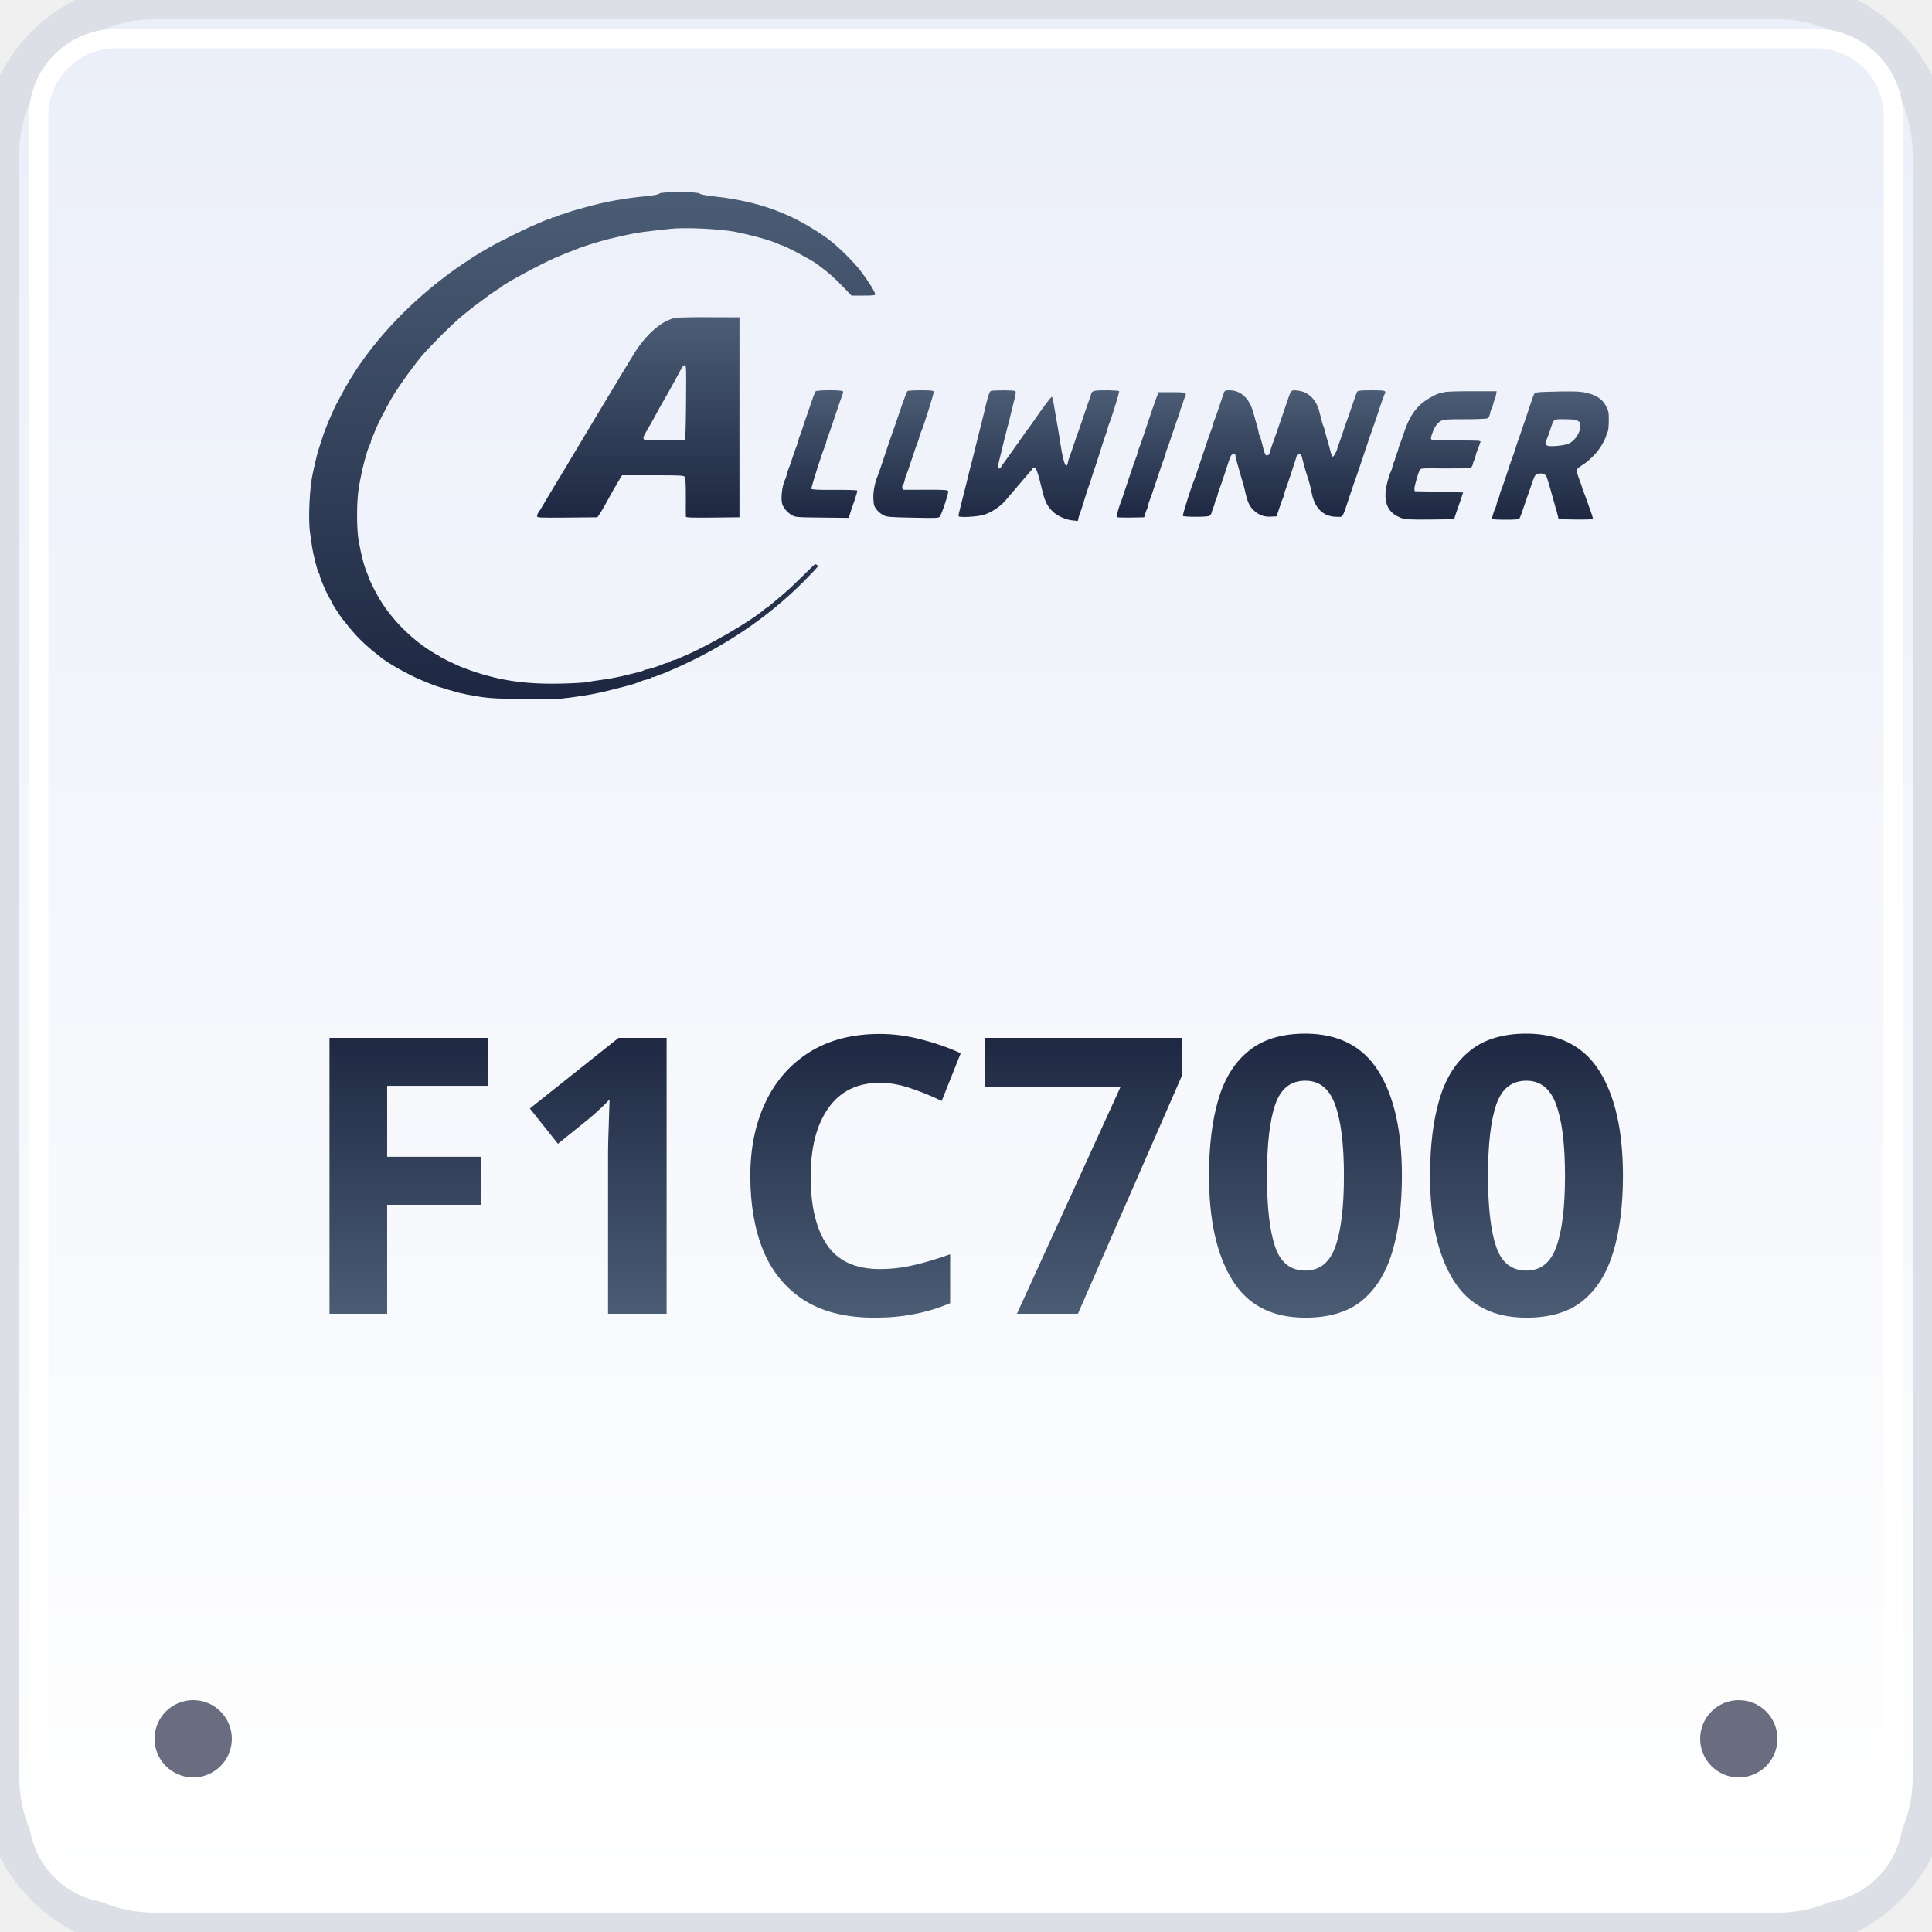
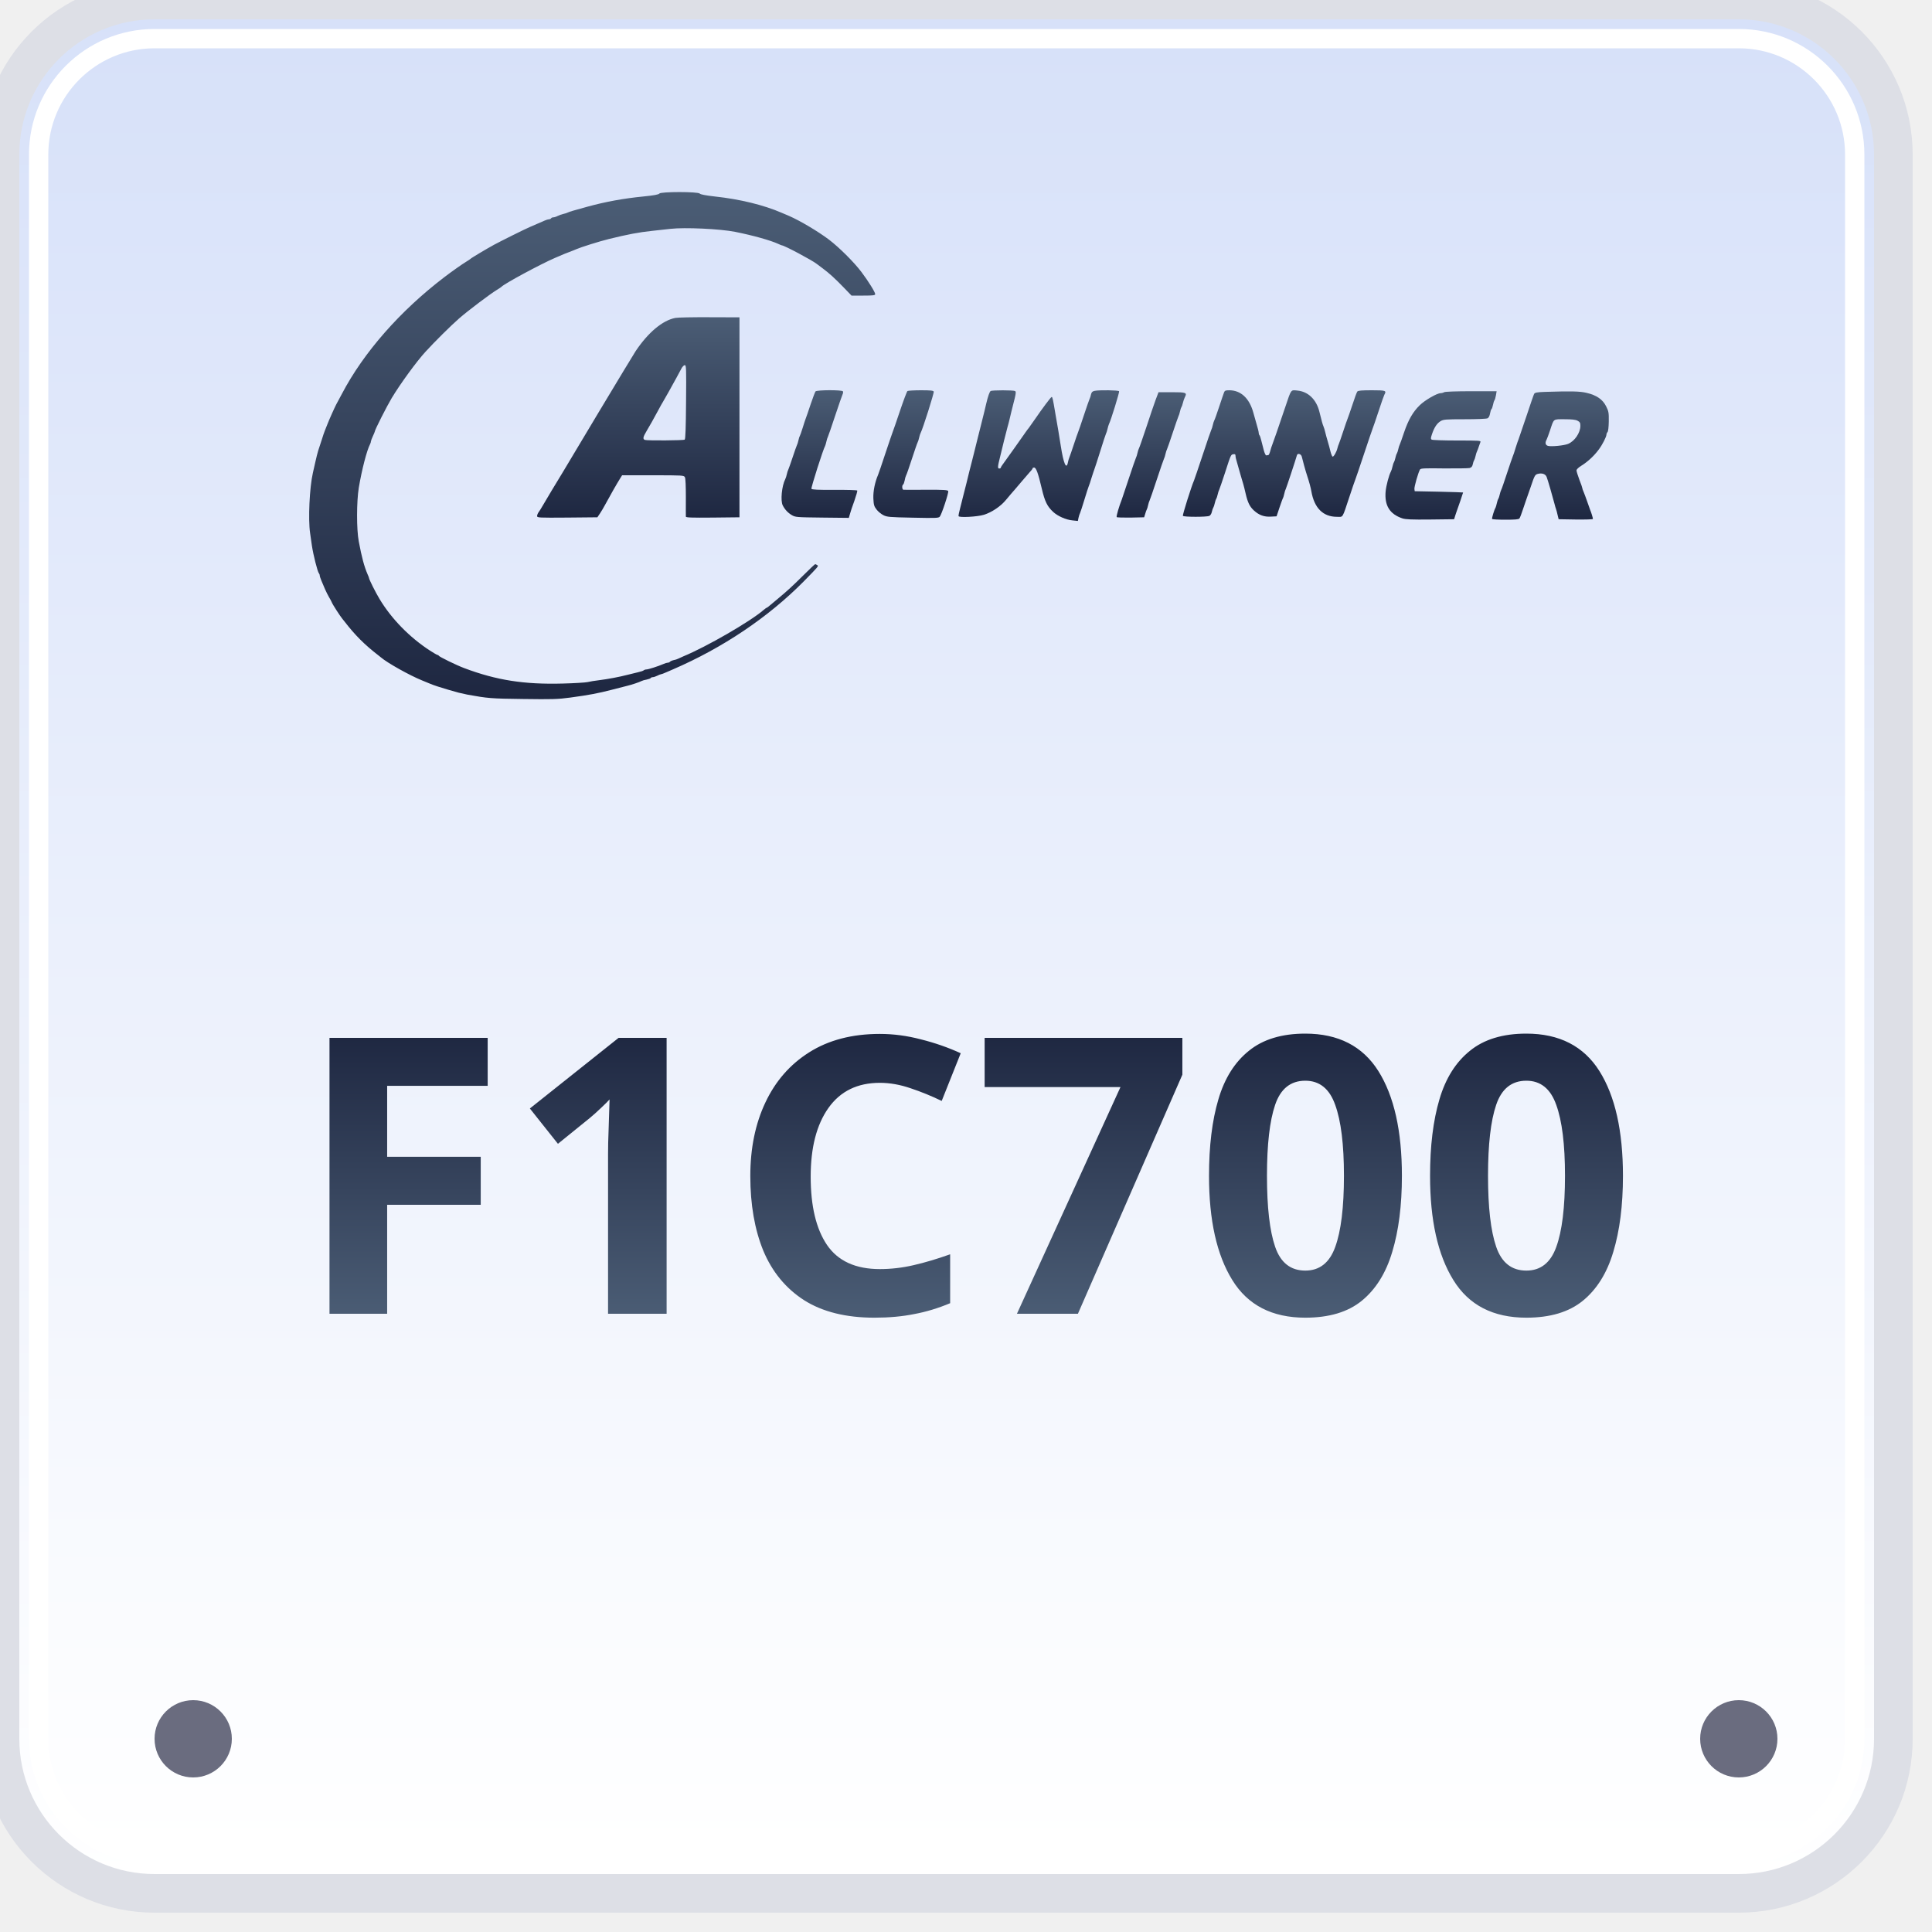
<svg xmlns="http://www.w3.org/2000/svg" width="100" height="100">
  <defs>
    <linearGradient id="soc_bg" x1="0%" y1="0%" x2="0%" y2="100%">
-       <stop offset="0%" style="stop-color:#ebeff9;stop-opacity:1" />
+       <stop offset="0%" style="stop-color:#d7e1f9;stop-opacity:1" />
      <stop offset="100%" style="stop-color:#ffffff;stop-opacity:1" />
    </linearGradient>
    <linearGradient id="soc_name" x1="0%" y1="0%" x2="0%" y2="100%">
      <stop offset="0%" style="stop-color:#1e2741;stop-opacity:1" />
      <stop offset="100%" style="stop-color:#4b5d75;stop-opacity:1" />
    </linearGradient>
  </defs>
-   <rect width="100" height="100" fill="url(#soc_bg)" rx="8" stroke="#dddfe6" stroke-width="2" />
-   <rect x="2" y="2" width="96" height="96" fill="url(#soc_bg)" rx="4" stroke="#ffffff" stroke-width="1" />
+   <rect width="98" height="98" fill="url(#soc_bg)" rx="8" stroke="#dddfe6" stroke-width="2" />
+   <rect x="2" y="2" width="94" height="94" fill="url(#soc_bg)" rx="6" stroke="#ffffff" stroke-width="1" />
  <g transform="translate(16,80) scale(0.005,-0.005)" fill="url(#soc_name)">
    <path d="M3625 13996 c-7 -10 -56 -19 -165 -30 -205 -20 -395 -55 -580 -106 -139 -38 -187 -52 -200 -59 -9 -5 -30 -12 -49 -16 -18 -4 -44 -13 -59 -21 -15 -8 -35 -14 -44 -14 -9 0 -20 -4 -23 -10 -3 -5 -13 -10 -22 -10 -8 0 -29 -6 -46 -14 -28 -13 -66 -29 -152 -66 -42 -17 -313 -152 -371 -184 -79 -43 -238 -138 -244 -146 -3 -3 -23 -17 -45 -30 -36 -21 -159 -108 -225 -159 -457 -348 -836 -779 -1061 -1209 -27 -50 -53 -100 -59 -110 -15 -28 -76 -164 -90 -202 -7 -19 -19 -48 -26 -65 -7 -16 -22 -61 -34 -100 -12 -38 -28 -88 -36 -110 -7 -22 -20 -74 -29 -115 -9 -41 -21 -93 -26 -115 -35 -152 -50 -481 -29 -622 6 -38 14 -97 19 -133 14 -94 58 -269 72 -284 5 -6 9 -16 9 -24 0 -7 8 -32 18 -55 10 -23 27 -62 37 -87 11 -25 29 -61 40 -80 12 -19 25 -44 29 -54 6 -19 90 -149 111 -173 5 -7 15 -18 20 -25 111 -144 209 -242 353 -353 7 -5 18 -15 25 -20 66 -57 298 -187 427 -239 36 -15 74 -31 85 -35 33 -14 105 -38 185 -61 41 -11 91 -25 110 -31 19 -5 60 -14 90 -20 210 -38 243 -41 575 -45 302 -4 357 -3 490 15 199 27 286 44 430 81 66 17 138 36 160 41 46 11 123 37 146 49 9 5 33 12 53 15 20 4 39 11 42 16 3 5 13 9 22 9 9 0 30 7 46 15 15 8 33 15 38 15 5 0 30 9 56 21 26 11 56 24 67 29 519 224 989 541 1355 911 154 157 156 159 140 169 -8 5 -18 10 -21 10 -4 0 -60 -53 -125 -118 -118 -117 -166 -160 -258 -237 -26 -22 -62 -52 -80 -67 -17 -15 -34 -28 -37 -28 -3 0 -19 -11 -35 -25 -136 -118 -589 -380 -829 -479 -22 -10 -47 -21 -55 -25 -9 -5 -30 -12 -48 -15 -17 -4 -34 -12 -37 -17 -4 -5 -13 -9 -22 -9 -8 0 -29 -6 -46 -14 -50 -22 -155 -56 -175 -56 -10 0 -22 -4 -28 -9 -5 -5 -31 -14 -59 -20 -27 -7 -77 -19 -110 -27 -85 -22 -197 -43 -290 -55 -44 -5 -99 -14 -123 -20 -24 -5 -139 -12 -255 -15 -400 -11 -688 34 -1022 160 -80 30 -258 117 -263 128 -2 5 -8 8 -13 8 -4 0 -40 20 -78 45 -211 137 -399 329 -523 536 -41 68 -108 202 -108 216 0 3 -6 19 -14 36 -36 83 -61 177 -92 342 -24 125 -23 413 0 555 31 185 83 388 117 452 5 10 9 23 9 30 1 7 9 31 20 53 11 22 19 44 20 48 0 17 126 265 176 348 88 146 256 377 349 478 87 96 264 272 347 344 90 79 323 255 393 297 22 13 42 27 45 30 24 30 408 237 555 300 28 12 59 25 70 30 11 5 45 19 75 30 30 11 64 25 75 30 50 22 238 81 335 105 203 50 310 70 450 85 52 6 138 15 190 21 150 17 513 0 670 -31 185 -37 367 -88 447 -125 17 -8 34 -15 37 -15 24 0 315 -155 361 -192 6 -5 33 -25 60 -45 70 -52 127 -104 220 -200 l80 -83 123 0 c101 0 122 3 122 15 0 20 -70 133 -143 230 -77 102 -229 253 -335 334 -114 86 -300 196 -412 245 -19 8 -55 23 -80 34 -185 80 -430 140 -690 168 -96 11 -149 21 -156 30 -17 21 -405 21 -419 0z" />
    <path d="M3791 12709 c-133 -26 -282 -151 -411 -344 -18 -27 -192 -315 -387 -640 -194 -324 -357 -597 -362 -605 -32 -50 -216 -358 -225 -375 -6 -11 -19 -31 -28 -44 -10 -13 -18 -32 -18 -42 0 -19 12 -19 312 -17 l312 3 27 40 c15 22 40 65 56 95 39 73 120 216 150 263 l23 37 320 0 c309 0 320 -1 330 -20 7 -12 10 -92 10 -208 0 -103 -1 -193 0 -200 0 -10 59 -12 278 -10 l277 3 0 1035 0 1035 -310 1 c-170 1 -330 -2 -354 -7z m111 -871 c-2 -263 -6 -384 -14 -389 -14 -9 -390 -11 -412 -3 -24 9 -20 30 18 93 36 60 67 116 124 221 19 36 38 70 42 75 4 6 31 53 60 105 29 52 67 120 83 150 17 30 39 72 50 93 10 20 26 37 36 37 15 0 16 -33 13 -382z" />
    <path d="M5242 11948 c-5 -7 -29 -69 -52 -138 -23 -69 -45 -134 -50 -145 -4 -11 -19 -54 -31 -95 -13 -41 -26 -79 -30 -85 -4 -5 -10 -26 -14 -45 -4 -19 -11 -41 -16 -50 -4 -8 -24 -64 -44 -125 -20 -60 -40 -117 -44 -125 -5 -9 -12 -31 -16 -50 -4 -19 -11 -41 -16 -50 -36 -70 -51 -224 -26 -272 22 -43 53 -76 93 -100 38 -22 47 -23 315 -26 l276 -3 11 38 c5 21 26 83 46 137 19 54 33 103 30 108 -3 5 -109 8 -236 7 -170 -1 -233 2 -238 11 -6 10 122 412 142 445 3 6 9 26 13 45 4 19 11 41 16 50 4 8 38 105 74 215 37 110 71 210 77 222 6 11 7 26 4 32 -10 16 -270 15 -284 -1z" />
    <path d="M6194 11952 c-6 -4 -41 -97 -78 -207 -37 -110 -71 -209 -76 -220 -5 -11 -38 -110 -75 -220 -36 -110 -70 -209 -75 -220 -33 -76 -52 -171 -49 -244 3 -67 8 -83 32 -114 15 -21 47 -47 70 -59 39 -20 60 -22 307 -27 233 -5 266 -4 278 10 20 23 94 248 88 265 -5 12 -43 15 -228 14 -123 0 -229 -1 -235 0 -15 0 -18 46 -4 54 5 3 12 22 16 42 3 20 10 44 15 53 6 9 32 86 60 171 28 85 54 162 59 170 5 9 12 31 16 50 4 19 11 41 16 50 21 38 140 413 135 426 -4 11 -31 14 -133 14 -70 0 -133 -4 -139 -8z" />
    <path d="M7055 11952 c-11 -7 -28 -55 -46 -132 -10 -44 -23 -98 -53 -217 -8 -32 -22 -87 -31 -123 -9 -36 -23 -92 -31 -125 -8 -33 -22 -87 -30 -120 -8 -33 -22 -86 -30 -117 -7 -32 -21 -84 -28 -115 -8 -32 -22 -85 -30 -118 -8 -33 -24 -96 -35 -139 -12 -44 -20 -84 -18 -89 5 -17 194 -7 262 14 81 25 172 86 227 152 24 29 47 57 53 63 16 18 56 64 115 134 30 35 67 78 82 95 16 16 28 33 28 38 0 4 7 7 15 7 21 0 42 -58 80 -220 31 -132 56 -182 117 -239 47 -44 134 -82 199 -88 l57 -6 7 34 c4 18 11 40 16 49 4 8 24 69 44 135 20 66 40 129 45 140 5 11 19 52 30 90 12 39 26 79 30 90 5 11 31 94 60 185 28 91 55 172 59 180 5 9 12 31 16 50 4 19 11 41 15 50 20 39 110 331 105 340 -7 11 -204 14 -253 4 -24 -5 -32 -13 -38 -37 -3 -17 -10 -38 -15 -47 -4 -8 -31 -85 -59 -170 -28 -85 -55 -164 -60 -175 -5 -11 -25 -69 -45 -130 -20 -60 -40 -119 -45 -130 -5 -11 -12 -35 -15 -52 -16 -81 -46 -10 -74 172 -5 33 -17 103 -25 155 -9 52 -23 136 -32 185 -24 144 -29 166 -37 166 -8 0 -94 -115 -177 -236 -25 -36 -52 -74 -60 -85 -8 -10 -21 -26 -28 -37 -7 -10 -35 -49 -62 -88 -27 -38 -55 -78 -62 -88 -25 -36 -108 -152 -123 -172 -8 -10 -15 -23 -15 -27 0 -4 -7 -8 -16 -8 -18 0 -17 19 10 125 8 33 26 107 40 165 15 58 31 121 36 140 6 19 15 55 21 80 10 44 22 93 54 219 12 52 13 66 3 73 -16 10 -239 10 -253 0z" />
    <path d="M9471 11937 c-5 -12 -27 -78 -50 -147 -23 -69 -45 -132 -50 -140 -5 -9 -12 -31 -16 -50 -4 -19 -11 -41 -16 -50 -4 -8 -45 -125 -89 -260 -45 -135 -85 -254 -90 -265 -27 -60 -120 -357 -115 -365 8 -13 251 -13 275 0 10 5 22 24 25 42 4 18 11 38 15 43 4 6 11 26 15 45 4 19 11 40 15 45 4 6 11 26 15 45 4 19 11 41 16 50 4 8 31 87 60 175 62 193 61 189 88 193 16 3 21 -2 21 -17 0 -11 6 -40 14 -63 7 -24 23 -79 35 -123 13 -44 26 -91 31 -105 4 -14 16 -59 25 -100 21 -92 43 -136 86 -175 53 -48 106 -67 174 -63 l60 3 30 90 c17 50 33 95 37 100 3 6 9 26 13 45 4 19 11 41 16 50 6 12 97 285 115 348 7 24 43 13 50 -15 7 -32 41 -155 54 -193 22 -66 39 -129 45 -165 30 -174 121 -265 265 -265 67 0 52 -24 130 210 28 85 55 164 60 175 5 11 45 130 90 265 45 135 85 254 90 265 5 11 32 90 60 175 28 85 55 163 60 172 25 45 18 48 -129 48 -103 0 -141 -3 -150 -13 -6 -7 -29 -69 -51 -138 -23 -68 -45 -133 -50 -144 -5 -11 -25 -69 -45 -130 -20 -60 -40 -119 -45 -130 -5 -11 -12 -31 -15 -45 -10 -41 -39 -90 -50 -87 -5 2 -15 26 -22 53 -6 27 -19 74 -28 104 -9 30 -21 73 -26 95 -5 22 -13 49 -18 60 -9 19 -20 61 -42 150 -31 129 -117 212 -229 222 -69 7 -62 17 -124 -168 -70 -209 -127 -372 -136 -394 -5 -11 -14 -39 -20 -62 -6 -24 -15 -44 -20 -44 -6 -1 -15 -2 -22 -3 -6 -1 -17 23 -25 52 -7 28 -19 74 -26 101 -6 27 -15 53 -20 57 -4 4 -7 15 -7 24 0 9 -9 48 -21 86 -11 38 -27 94 -35 124 -41 148 -129 229 -247 230 -40 0 -49 -3 -56 -23z" />
    <path d="M11750 11940 c-8 -5 -25 -10 -36 -10 -39 0 -164 -73 -217 -125 -70 -68 -118 -151 -162 -281 -20 -60 -40 -116 -44 -124 -5 -9 -12 -31 -16 -50 -4 -19 -11 -39 -15 -45 -4 -5 -11 -26 -15 -45 -4 -19 -11 -39 -15 -45 -4 -5 -11 -26 -15 -45 -4 -19 -11 -41 -16 -50 -21 -39 -49 -146 -55 -207 -13 -146 42 -235 173 -279 33 -11 96 -14 289 -12 l247 3 9 30 c5 17 12 37 15 45 13 34 70 200 69 202 -1 1 -113 5 -251 8 l-250 5 -3 23 c-3 22 40 173 58 202 7 12 47 14 247 11 132 -1 251 1 265 4 20 5 29 15 34 38 3 18 10 37 14 42 4 6 11 26 15 45 4 19 11 41 16 50 4 8 12 29 17 45 6 17 13 38 17 48 7 16 -9 17 -241 17 -137 0 -255 4 -263 9 -11 7 -11 16 3 57 23 69 51 111 88 134 30 18 51 20 251 20 124 0 226 4 237 10 11 6 21 26 25 50 4 22 10 42 15 45 4 3 11 22 15 42 4 21 11 43 15 48 5 6 12 30 16 53 l7 42 -264 0 c-153 0 -270 -4 -279 -10z" />
    <path d="M12788 11943 c-80 -3 -99 -7 -107 -21 -5 -9 -41 -114 -80 -232 -40 -118 -76 -224 -80 -235 -5 -11 -19 -51 -31 -90 -11 -38 -25 -79 -30 -90 -5 -11 -32 -90 -60 -175 -28 -85 -54 -162 -59 -170 -5 -9 -12 -31 -16 -50 -4 -19 -11 -39 -15 -45 -4 -5 -11 -26 -15 -45 -4 -19 -10 -39 -13 -45 -14 -22 -40 -110 -36 -117 3 -5 65 -8 138 -8 99 0 136 3 145 13 6 8 22 49 36 93 15 43 29 86 32 94 3 8 25 71 49 140 39 116 44 126 72 134 44 12 81 0 93 -32 11 -27 61 -200 81 -277 5 -22 13 -47 16 -55 3 -8 11 -35 16 -60 l11 -45 178 -3 c97 -1 177 1 177 6 0 10 -17 67 -30 97 -4 11 -18 49 -30 85 -12 36 -29 79 -36 97 -8 17 -14 35 -14 40 0 5 -13 44 -30 86 -16 43 -30 87 -30 97 0 11 19 30 50 49 65 40 133 103 180 167 39 52 80 133 80 156 0 8 5 19 11 25 7 7 12 52 13 111 1 90 -1 103 -28 157 -36 71 -99 114 -201 138 -69 17 -162 19 -437 10z m342 -298 c25 -13 30 -22 30 -53 0 -72 -59 -159 -127 -187 -40 -17 -171 -30 -207 -21 -28 7 -34 32 -16 64 5 9 21 53 36 97 41 124 29 115 150 115 75 0 114 -4 134 -15z" />
    <path d="M8762 11858 c-17 -46 -60 -173 -96 -283 -37 -110 -70 -207 -75 -215 -5 -9 -12 -31 -16 -50 -4 -19 -11 -41 -16 -50 -4 -8 -38 -105 -74 -215 -37 -110 -69 -207 -72 -215 -28 -69 -59 -176 -53 -183 3 -4 69 -6 145 -5 l139 3 11 35 c5 19 13 40 16 45 4 6 10 26 14 45 4 19 11 41 16 50 4 8 38 105 74 215 36 110 70 207 74 215 5 9 12 31 16 50 4 19 11 41 16 50 4 8 31 85 59 170 28 85 55 162 59 170 5 9 12 31 16 50 4 19 11 40 15 45 4 6 11 25 15 43 4 18 13 45 20 59 26 49 15 53 -135 53 l-137 0 -31 -82z" />
  </g>
  <text x="50" y="68" fill="url(#soc_name)" text-anchor="middle">
    <tspan style="font: 600 20px sans-serif">F1C700</tspan>
  </text>
  <circle cx="10" cy="90" r="2" fill="#6a6c7f" />
  <circle cx="90" cy="90" r="2" fill="#6a6c7f" />
</svg>
